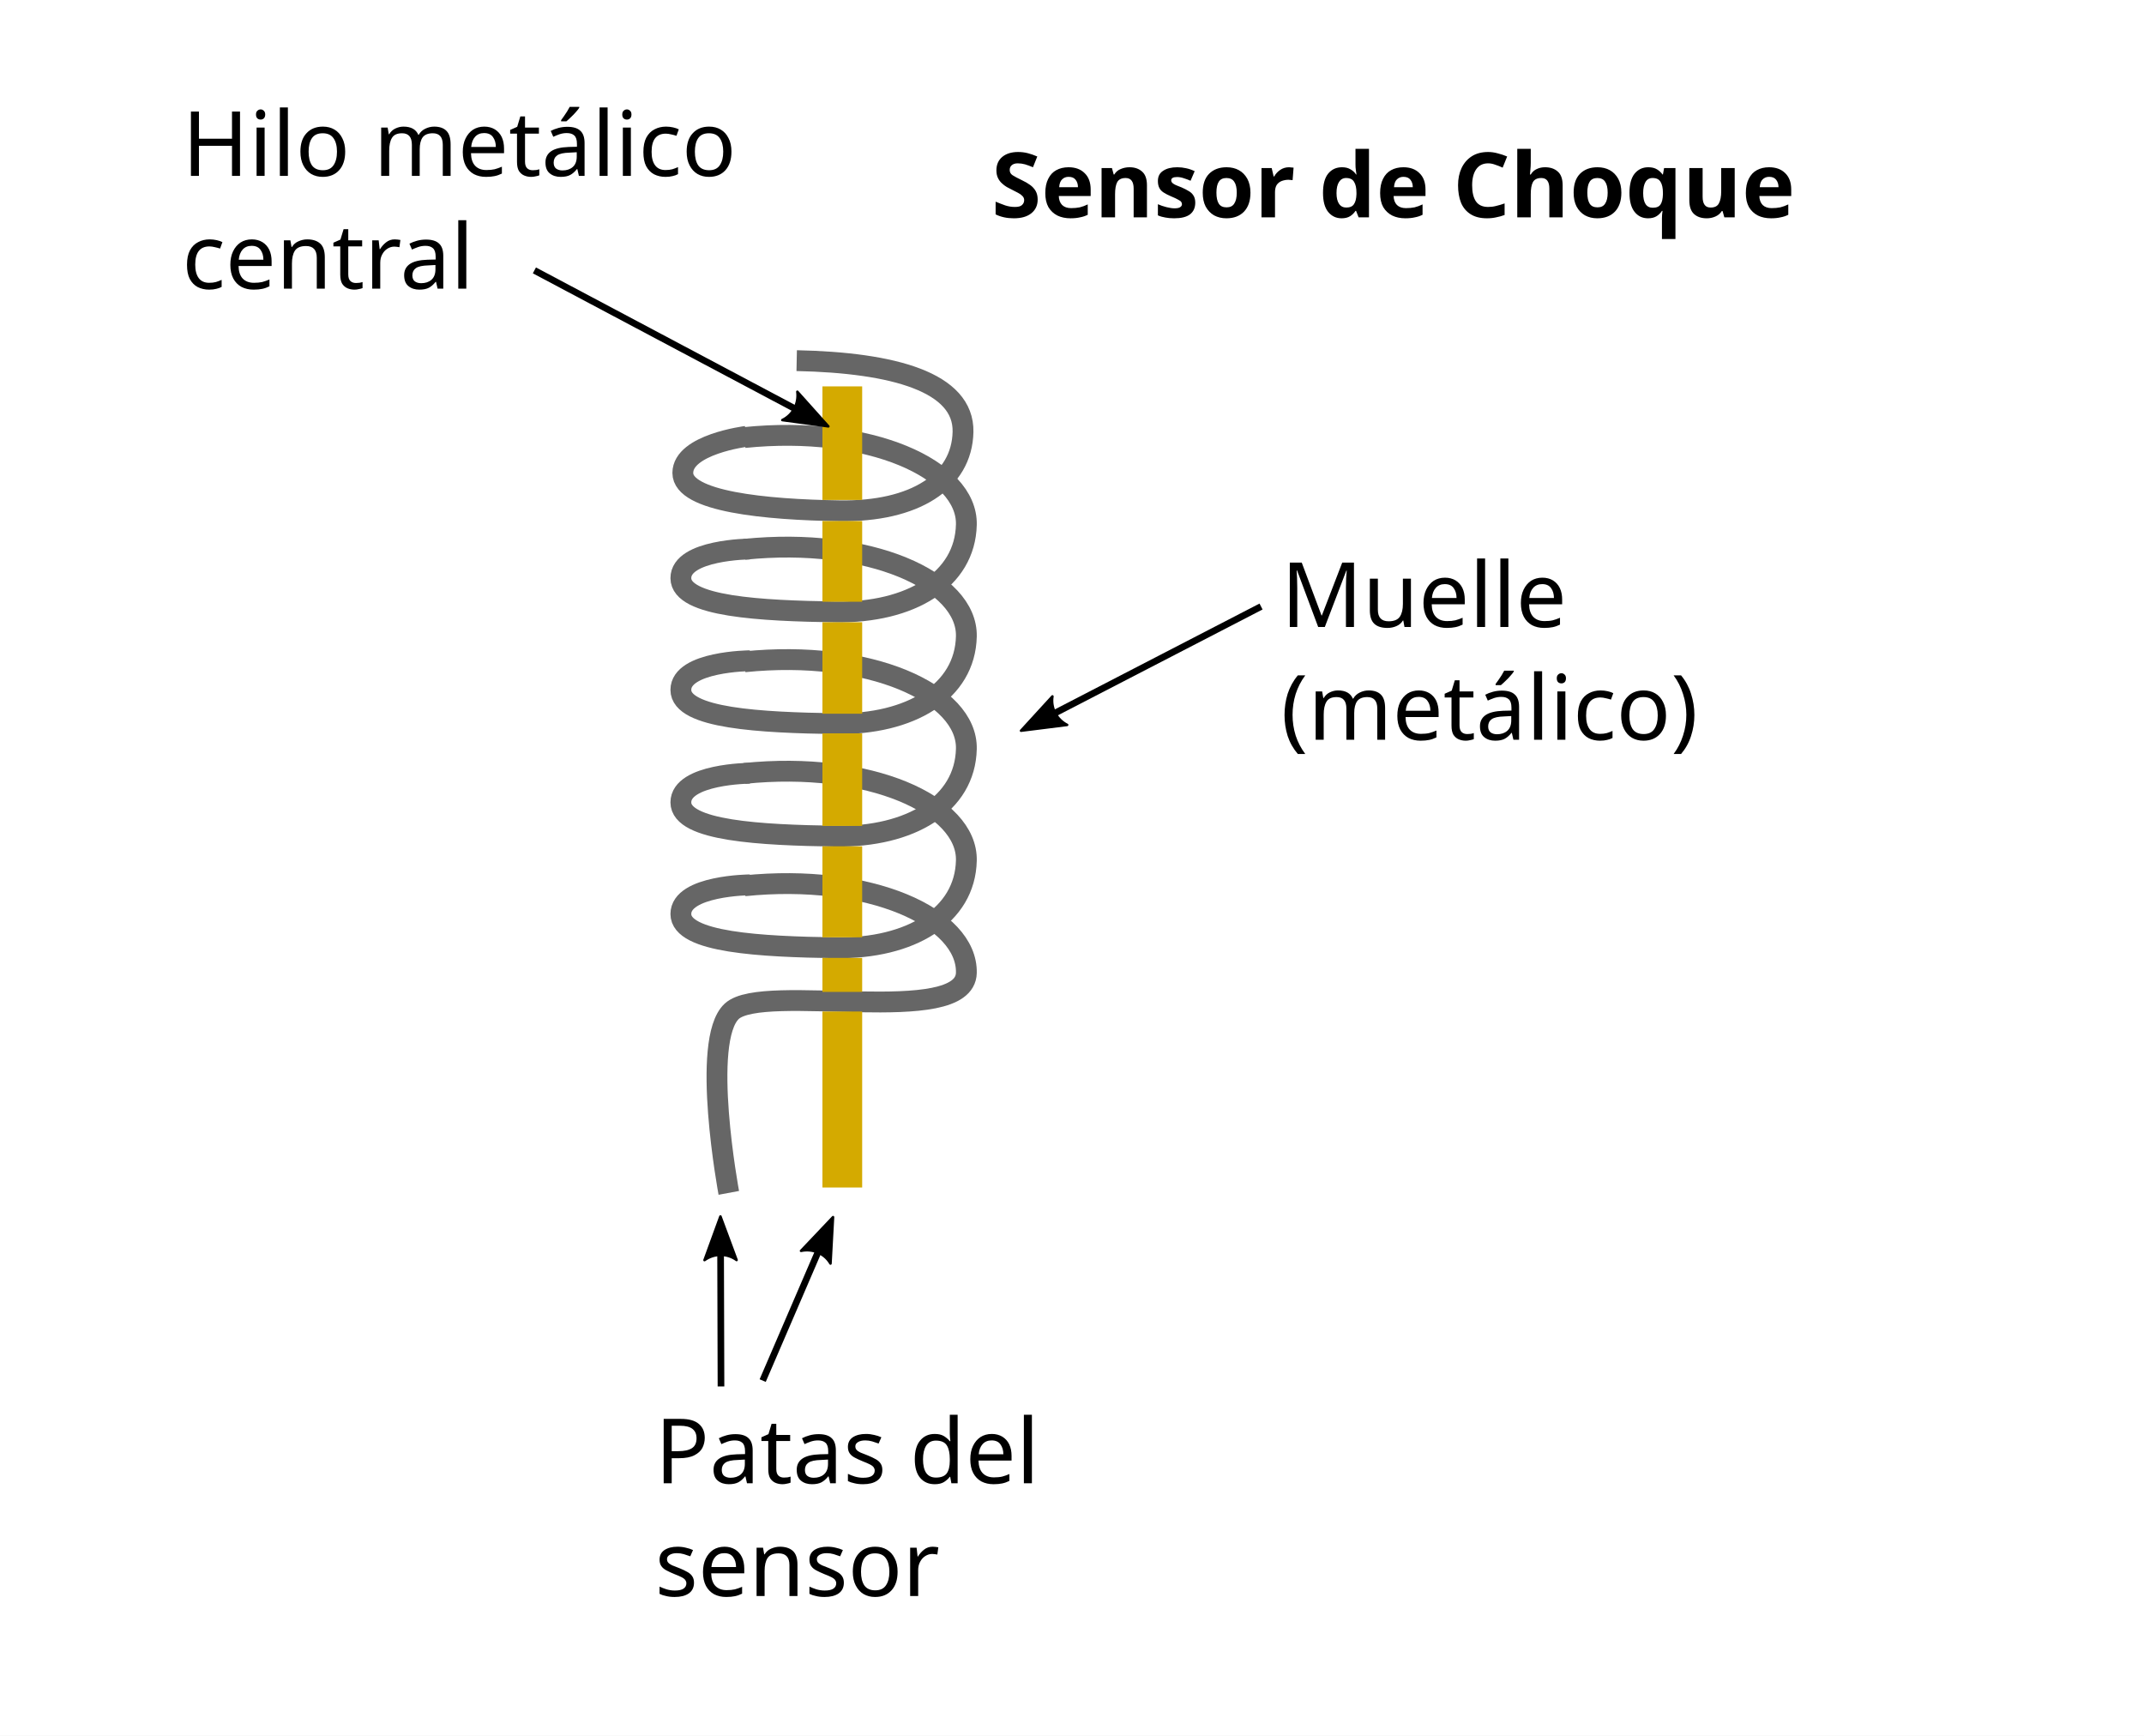
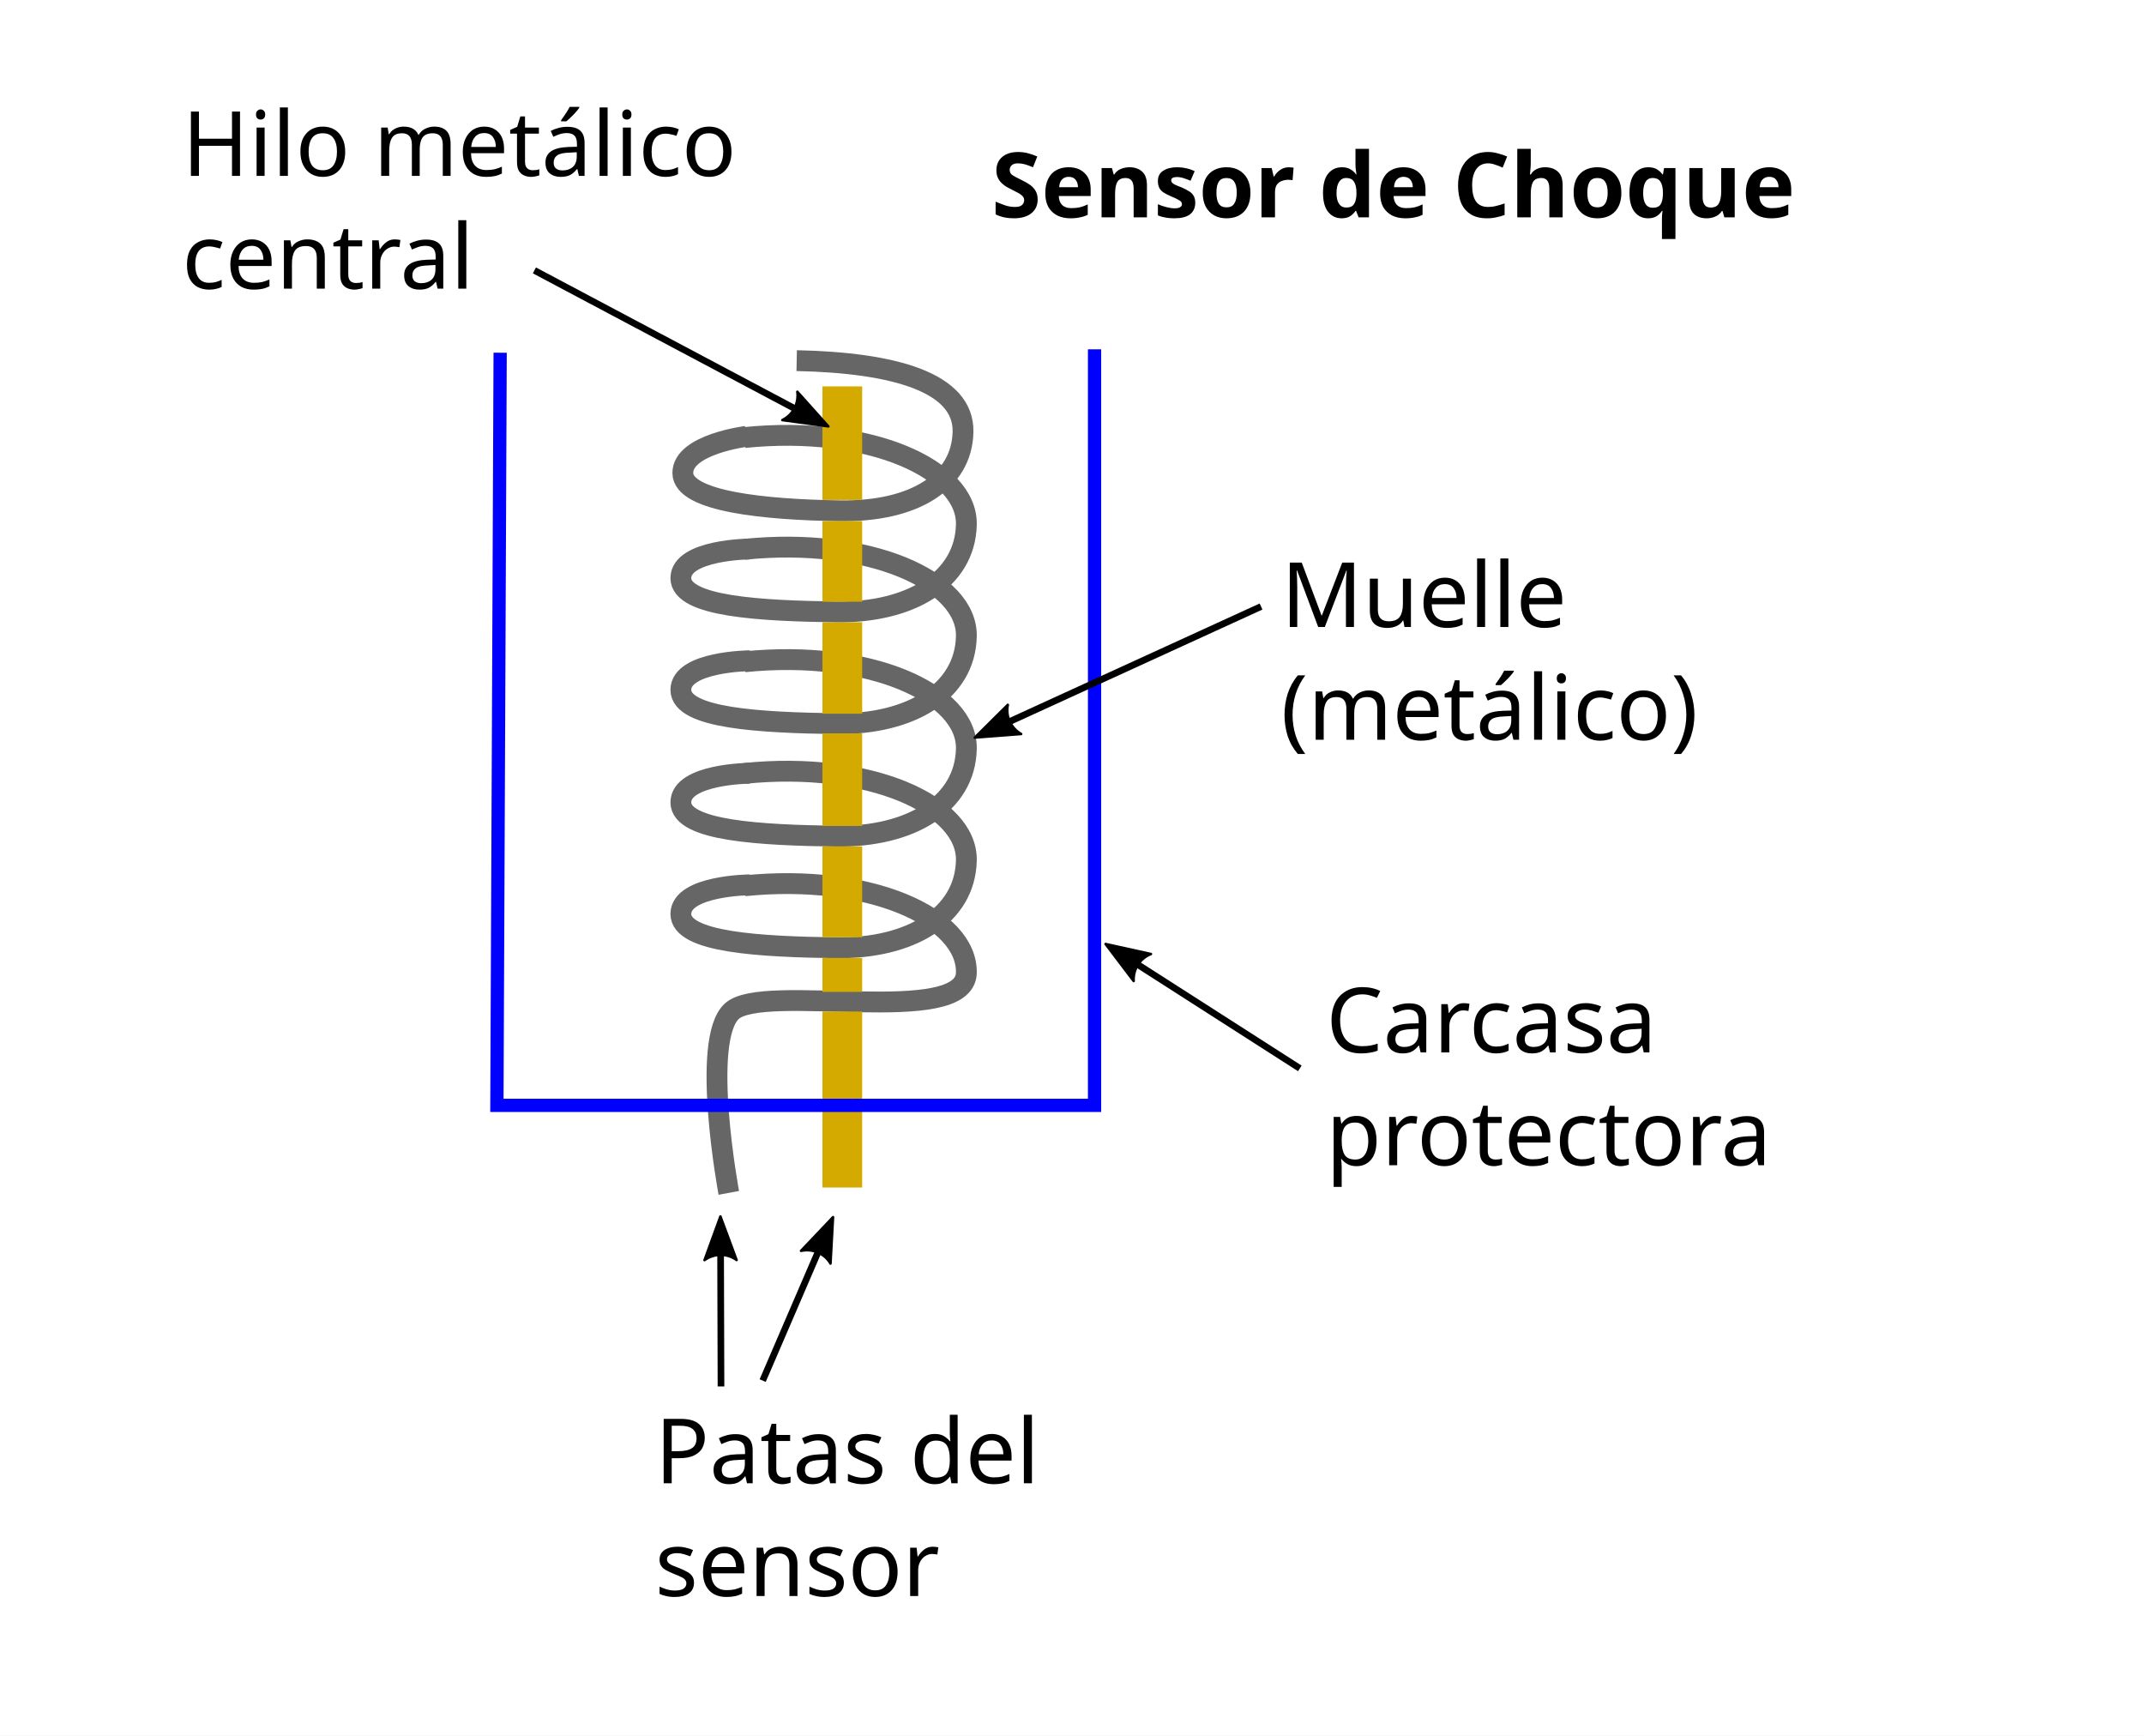
<svg xmlns="http://www.w3.org/2000/svg" width="171.29mm" height="138.647mm" viewBox="0 0 171.29 138.647" version="1.1" id="svg952">
  <defs id="defs946">
    <marker style="overflow:visible" id="marker1849" refX="0" refY="0" orient="auto">
      <path transform="scale(-0.6)" d="M 8.719,4.034 -2.207,0.016 8.719,-4.002 c -1.745,2.372 -1.735,5.617 -6e-7,8.035 z" style="fill:#000000;fill-opacity:1;fill-rule:evenodd;stroke:#000000;stroke-width:0.625;stroke-linejoin:round;stroke-opacity:1" id="path1847" />
    </marker>
    <marker style="overflow:visible" id="marker1801" refX="0" refY="0" orient="auto">
      <path transform="scale(-0.6)" d="M 8.719,4.034 -2.207,0.016 8.719,-4.002 c -1.745,2.372 -1.735,5.617 -6e-7,8.035 z" style="fill:#000000;fill-opacity:1;fill-rule:evenodd;stroke:#000000;stroke-width:0.625;stroke-linejoin:round;stroke-opacity:1" id="path1799" />
    </marker>
    <marker style="overflow:visible" id="marker1730" refX="0" refY="0" orient="auto">
      <path transform="scale(-0.6)" d="M 8.719,4.034 -2.207,0.016 8.719,-4.002 c -1.745,2.372 -1.735,5.617 -6e-7,8.035 z" style="fill:#000000;fill-opacity:1;fill-rule:evenodd;stroke:#000000;stroke-width:0.625;stroke-linejoin:round;stroke-opacity:1" id="path1728" />
    </marker>
    <marker style="overflow:visible" id="Arrow2Mend" refX="0" refY="0" orient="auto">
      <path transform="scale(-0.6)" d="M 8.719,4.034 -2.207,0.016 8.719,-4.002 c -1.745,2.372 -1.735,5.617 -6e-7,8.035 z" style="fill:#000000;fill-opacity:1;fill-rule:evenodd;stroke:#000000;stroke-width:0.625;stroke-linejoin:round;stroke-opacity:1" id="path2001" />
+     </marker>
+     <marker style="overflow:visible" id="Arrow2Mend-5" refX="0" refY="0" orient="auto">
+       <path transform="scale(-0.6)" d="M 8.719,4.034 -2.207,0.016 8.719,-4.002 c -1.745,2.372 -1.735,5.617 -6e-7,8.035 z" style="fill:#000000;fill-opacity:1;fill-rule:evenodd;stroke:#000000;stroke-width:0.625;stroke-linejoin:round;stroke-opacity:1" id="path2001-6" />
    </marker>
  </defs>
  <g id="layer2" transform="translate(-19.91799,-13.10062)">
    <rect style="fill:#ffffff;stroke:none;stroke-width:3.175;stroke-linecap:butt;stroke-miterlimit:4;stroke-dasharray:none" id="rect1910" width="171.29" height="138.647" x="19.918" y="13.101" />
  </g>
  <g id="layer1" transform="translate(-19.91799,-13.10062)">
    <path style="fill:none;stroke:#666666;stroke-width:1.664;stroke-linecap:butt;stroke-linejoin:miter;stroke-miterlimit:4;stroke-dasharray:none;stroke-opacity:1" d="m 83.568,41.909 c 7.744,0.16 13.373,1.722 13.288,5.694 -0.085,3.972 -3.874,6.39 -9.854,6.301 -5.98,-0.088 -12.532,-0.739 -12.532,-3.023 0,-2.285 5.065,-2.921 5.065,-2.921" id="path1946" />
    <path style="fill:none;stroke:#666666;stroke-width:1.664px;stroke-linecap:butt;stroke-linejoin:miter;stroke-opacity:1" d="m 79.387,48.053 c 9.992,-1.022 17.834,2.536 17.736,6.955 -0.098,4.419 -4.455,7.062 -10.435,6.974 -5.98,-0.088 -12.374,-0.414 -12.374,-2.698 0,-2.285 5.513,-2.33 5.513,-2.33" id="path1950" />
    <path style="fill:none;stroke:#666666;stroke-width:1.664px;stroke-linecap:butt;stroke-linejoin:miter;stroke-opacity:1" d="m 79.387,56.981 c 9.992,-1.022 17.834,2.536 17.736,6.955 -0.098,4.419 -4.455,7.062 -10.435,6.974 -5.98,-0.088 -12.374,-0.414 -12.374,-2.698 0,-2.285 5.513,-2.33 5.513,-2.33" id="path1952" />
    <path style="fill:none;stroke:#666666;stroke-width:1.664px;stroke-linecap:butt;stroke-linejoin:miter;stroke-opacity:1" d="m 79.387,65.967 c 9.992,-1.022 17.834,2.536 17.736,6.955 -0.098,4.419 -4.455,7.062 -10.435,6.974 -5.98,-0.088 -12.374,-0.414 -12.374,-2.698 0,-2.285 5.513,-2.33 5.513,-2.33" id="path1954" />
    <path style="fill:none;stroke:#666666;stroke-width:1.664px;stroke-linecap:butt;stroke-linejoin:miter;stroke-opacity:1" d="m 79.387,74.883 c 9.992,-1.022 17.834,2.536 17.736,6.955 -0.098,4.419 -4.455,7.062 -10.435,6.974 -5.98,-0.088 -12.374,-0.414 -12.374,-2.698 0,-2.285 5.513,-2.33 5.513,-2.33" id="path1956" />
    <path style="fill:none;stroke:#666666;stroke-width:1.664px;stroke-linecap:butt;stroke-linejoin:miter;stroke-opacity:1" d="m 79.387,83.86 c 9.992,-1.022 17.834,2.536 17.736,6.955 -0.098,4.419 -16.239,0.733 -18.746,3.072 -2.507,2.339 -0.233,14.503 -0.233,14.503" id="path1958" />
    <path style="fill:none;stroke:#d4aa00;stroke-width:3.175;stroke-linecap:butt;stroke-linejoin:miter;stroke-miterlimit:4;stroke-dasharray:none;stroke-opacity:1" d="m 87.212,43.966 v 9.073" id="path1601" />
    <path style="fill:none;stroke:#d4aa00;stroke-width:3.175;stroke-linecap:butt;stroke-linejoin:miter;stroke-miterlimit:4;stroke-dasharray:none;stroke-opacity:1" d="m 87.212,54.722 v 6.447" id="path1605" />
    <path style="fill:none;stroke:#d4aa00;stroke-width:3.175;stroke-linecap:butt;stroke-linejoin:miter;stroke-miterlimit:4;stroke-dasharray:none;stroke-opacity:1" d="m 87.212,62.807 v 7.307" id="path1607" />
    <path style="fill:none;stroke:#d4aa00;stroke-width:3.175;stroke-linecap:butt;stroke-linejoin:miter;stroke-miterlimit:4;stroke-dasharray:none;stroke-opacity:1" d="m 87.212,71.683 v 7.395" id="path1609" />
    <path style="fill:none;stroke:#d4aa00;stroke-width:3.175;stroke-linecap:butt;stroke-linejoin:miter;stroke-miterlimit:4;stroke-dasharray:none;stroke-opacity:1" d="m 87.212,80.705 v 7.271" id="path1611" />
    <path style="fill:none;stroke:#d4aa00;stroke-width:3.175;stroke-linecap:butt;stroke-linejoin:miter;stroke-miterlimit:4;stroke-dasharray:none;stroke-opacity:1" d="m 87.212,89.62 v 2.717" id="path1613" />
    <path style="fill:none;stroke:#d4aa00;stroke-width:3.175;stroke-linecap:butt;stroke-linejoin:miter;stroke-miterlimit:4;stroke-dasharray:none;stroke-opacity:1" d="M 87.212,93.903 V 107.963" id="path1615" />
    <text xml:space="preserve" style="font-style:normal;font-weight:normal;font-size:7.207px;line-height:1.25;font-family:sans-serif;fill:#000000;fill-opacity:1;stroke:none;stroke-width:0.531" x="122.262" y="63.183" id="text835-7-6-0-2-6">
      <tspan id="tspan833-5-2-9-0-1" x="122.262" y="63.183" style="stroke-width:0.531">Muelle</tspan>
      <tspan x="122.262" y="72.191" style="stroke-width:0.531" id="tspan1718">(metálico)</tspan>
    </text>
-     <path style="fill:none;stroke:#000000;stroke-width:0.532;stroke-linecap:butt;stroke-linejoin:miter;stroke-miterlimit:4;stroke-dasharray:none;stroke-opacity:1;marker-end:url(#Arrow2Mend)" d="m 120.666,61.551 -18.553,9.592" id="path1972" />
    <text xml:space="preserve" style="font-style:normal;font-weight:normal;font-size:7.207px;line-height:1.25;font-family:sans-serif;fill:#000000;fill-opacity:1;stroke:none;stroke-width:0.531" x="34.469" y="27.152" id="text835-7-6-0-2-6-3">
      <tspan id="tspan833-5-2-9-0-1-6" x="34.469" y="27.152" style="stroke-width:0.531">Hilo metálico </tspan>
      <tspan x="34.469" y="36.16" style="stroke-width:0.531" id="tspan1716">central</tspan>
    </text>
    <path style="fill:none;stroke:#000000;stroke-width:0.532;stroke-linecap:butt;stroke-linejoin:miter;stroke-miterlimit:4;stroke-dasharray:none;stroke-opacity:1;marker-end:url(#marker1730)" d="M 62.613,34.7 85.474,46.835" id="path1726" />
    <text xml:space="preserve" style="font-style:normal;font-weight:normal;font-size:7.207px;line-height:1.25;font-family:sans-serif;fill:#000000;fill-opacity:1;stroke:none;stroke-width:0.531" x="72.238" y="131.588" id="text835-7-6-0-2-6-7">
      <tspan x="72.238" y="131.588" style="stroke-width:0.531" id="tspan1718-3">Patas del</tspan>
      <tspan x="72.238" y="140.596" style="stroke-width:0.531" id="tspan1789">sensor</tspan>
    </text>
    <path style="fill:none;stroke:#000000;stroke-width:0.532;stroke-linecap:butt;stroke-linejoin:miter;stroke-miterlimit:4;stroke-dasharray:none;stroke-opacity:1;marker-end:url(#marker1801)" d="m 77.52,123.856 -0.038,-12.88" id="path1797" />
    <path style="fill:none;stroke:#000000;stroke-width:0.532;stroke-linecap:butt;stroke-linejoin:miter;stroke-miterlimit:4;stroke-dasharray:none;stroke-opacity:1;marker-end:url(#marker1849)" d="m 80.851,123.386 5.346,-12.41" id="path1845" />
    <text xml:space="preserve" style="font-style:normal;font-weight:normal;font-size:7.207px;line-height:1.25;font-family:sans-serif;fill:#000000;fill-opacity:1;stroke:none;stroke-width:0.531" x="99.132" y="30.462" id="text1905">
      <tspan x="99.132" y="30.462" style="font-style:normal;font-variant:normal;font-weight:bold;font-stretch:normal;font-family:sans-serif;-inkscape-font-specification:'sans-serif Bold';stroke-width:0.531" id="tspan1903">Sensor de Choque</tspan>
    </text>
+     <path style="fill:none;stroke:#0000ff;stroke-width:1.058;stroke-linecap:butt;stroke-linejoin:miter;stroke-opacity:1;stroke-miterlimit:4;stroke-dasharray:none" d="M 59.876,41.277 59.616,101.399 h 47.749 V 41.003" id="path1990" />
+     <path style="fill:none;stroke:#000000;stroke-width:0.532;stroke-linecap:butt;stroke-linejoin:miter;stroke-miterlimit:4;stroke-dasharray:none;stroke-opacity:1;marker-end:url(#Arrow2Mend)" d="M 120.666,61.551 98.436,71.722" id="path1972" />
+     <path style="fill:none;stroke:#000000;stroke-width:0.532;stroke-linecap:butt;stroke-linejoin:miter;stroke-miterlimit:4;stroke-dasharray:none;stroke-opacity:1;marker-end:url(#Arrow2Mend-5)" d="M 123.765,98.447 108.84,88.885" id="path1972-2" />
+     <text xml:space="preserve" style="font-style:normal;font-weight:normal;font-size:7.207px;line-height:1.25;font-family:sans-serif;fill:#000000;fill-opacity:1;stroke:none;stroke-width:0.531" x="125.86" y="97.173" id="text2087">
+       <tspan x="125.86" y="97.173" style="stroke-width:0.531" id="tspan2085">Carcasa</tspan>
+       <tspan x="125.86" y="106.181" style="stroke-width:0.531" id="tspan2091">protectora</tspan>
+     </text>
  </g>
</svg>
